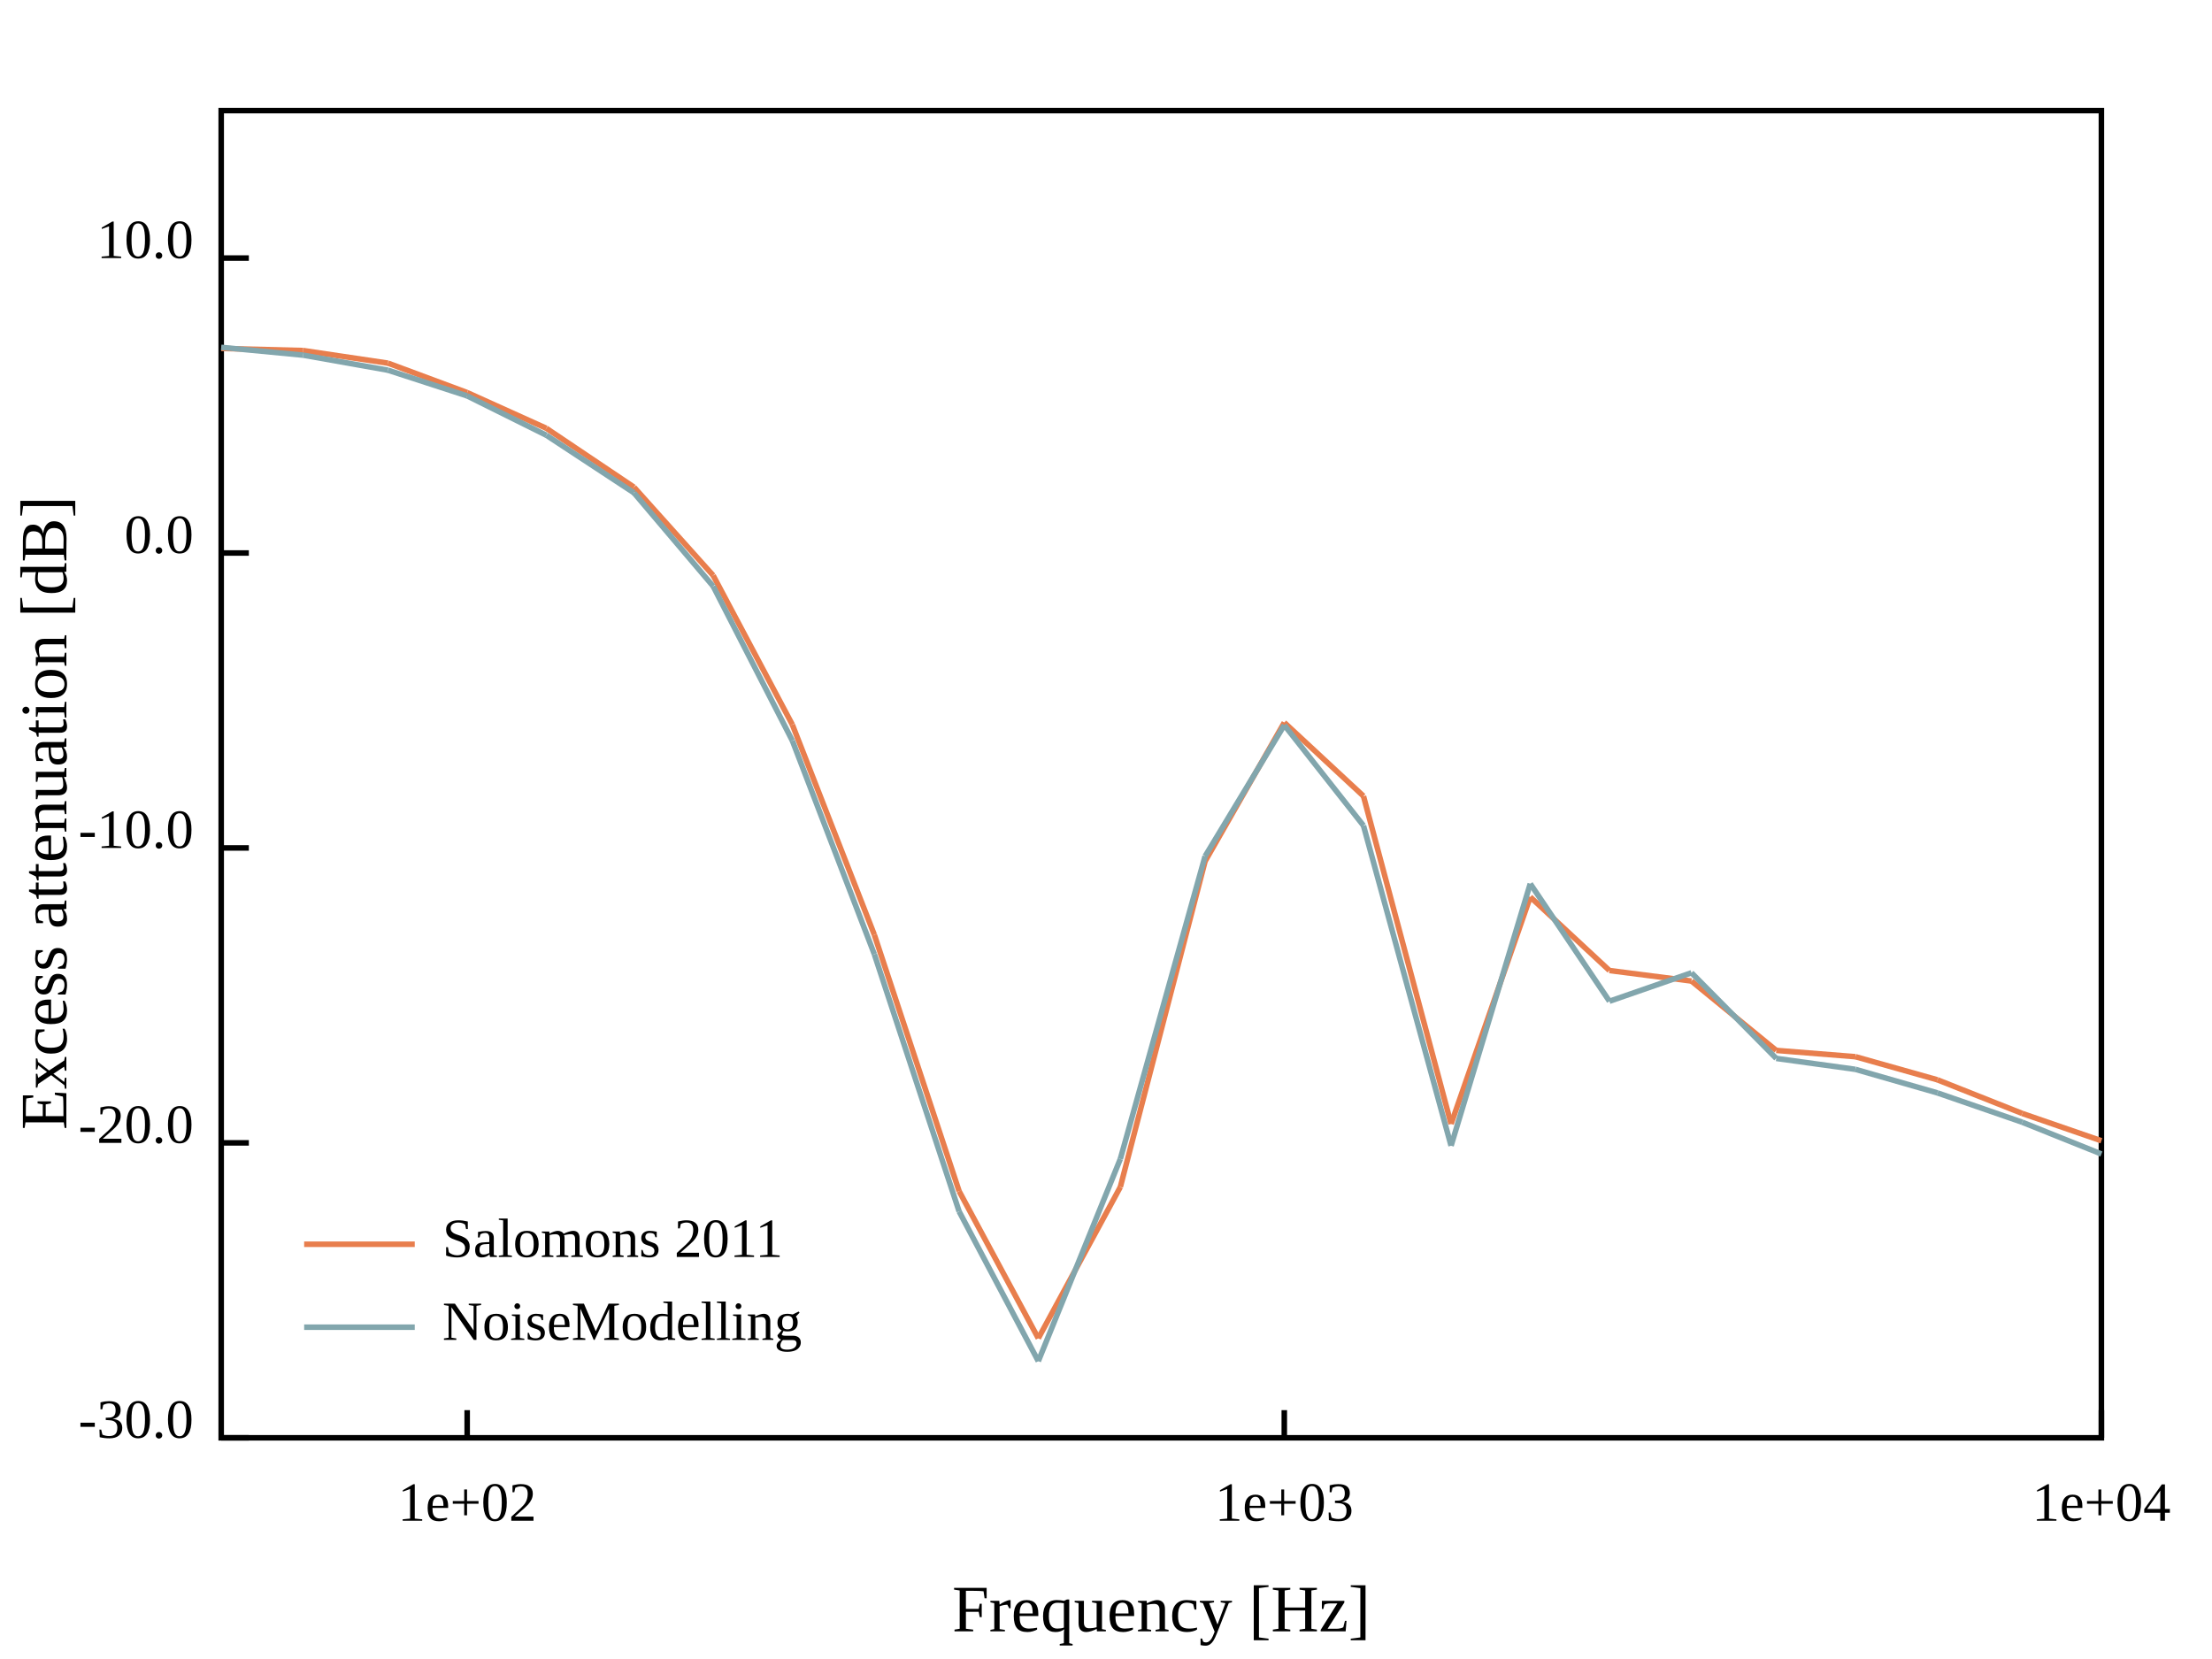
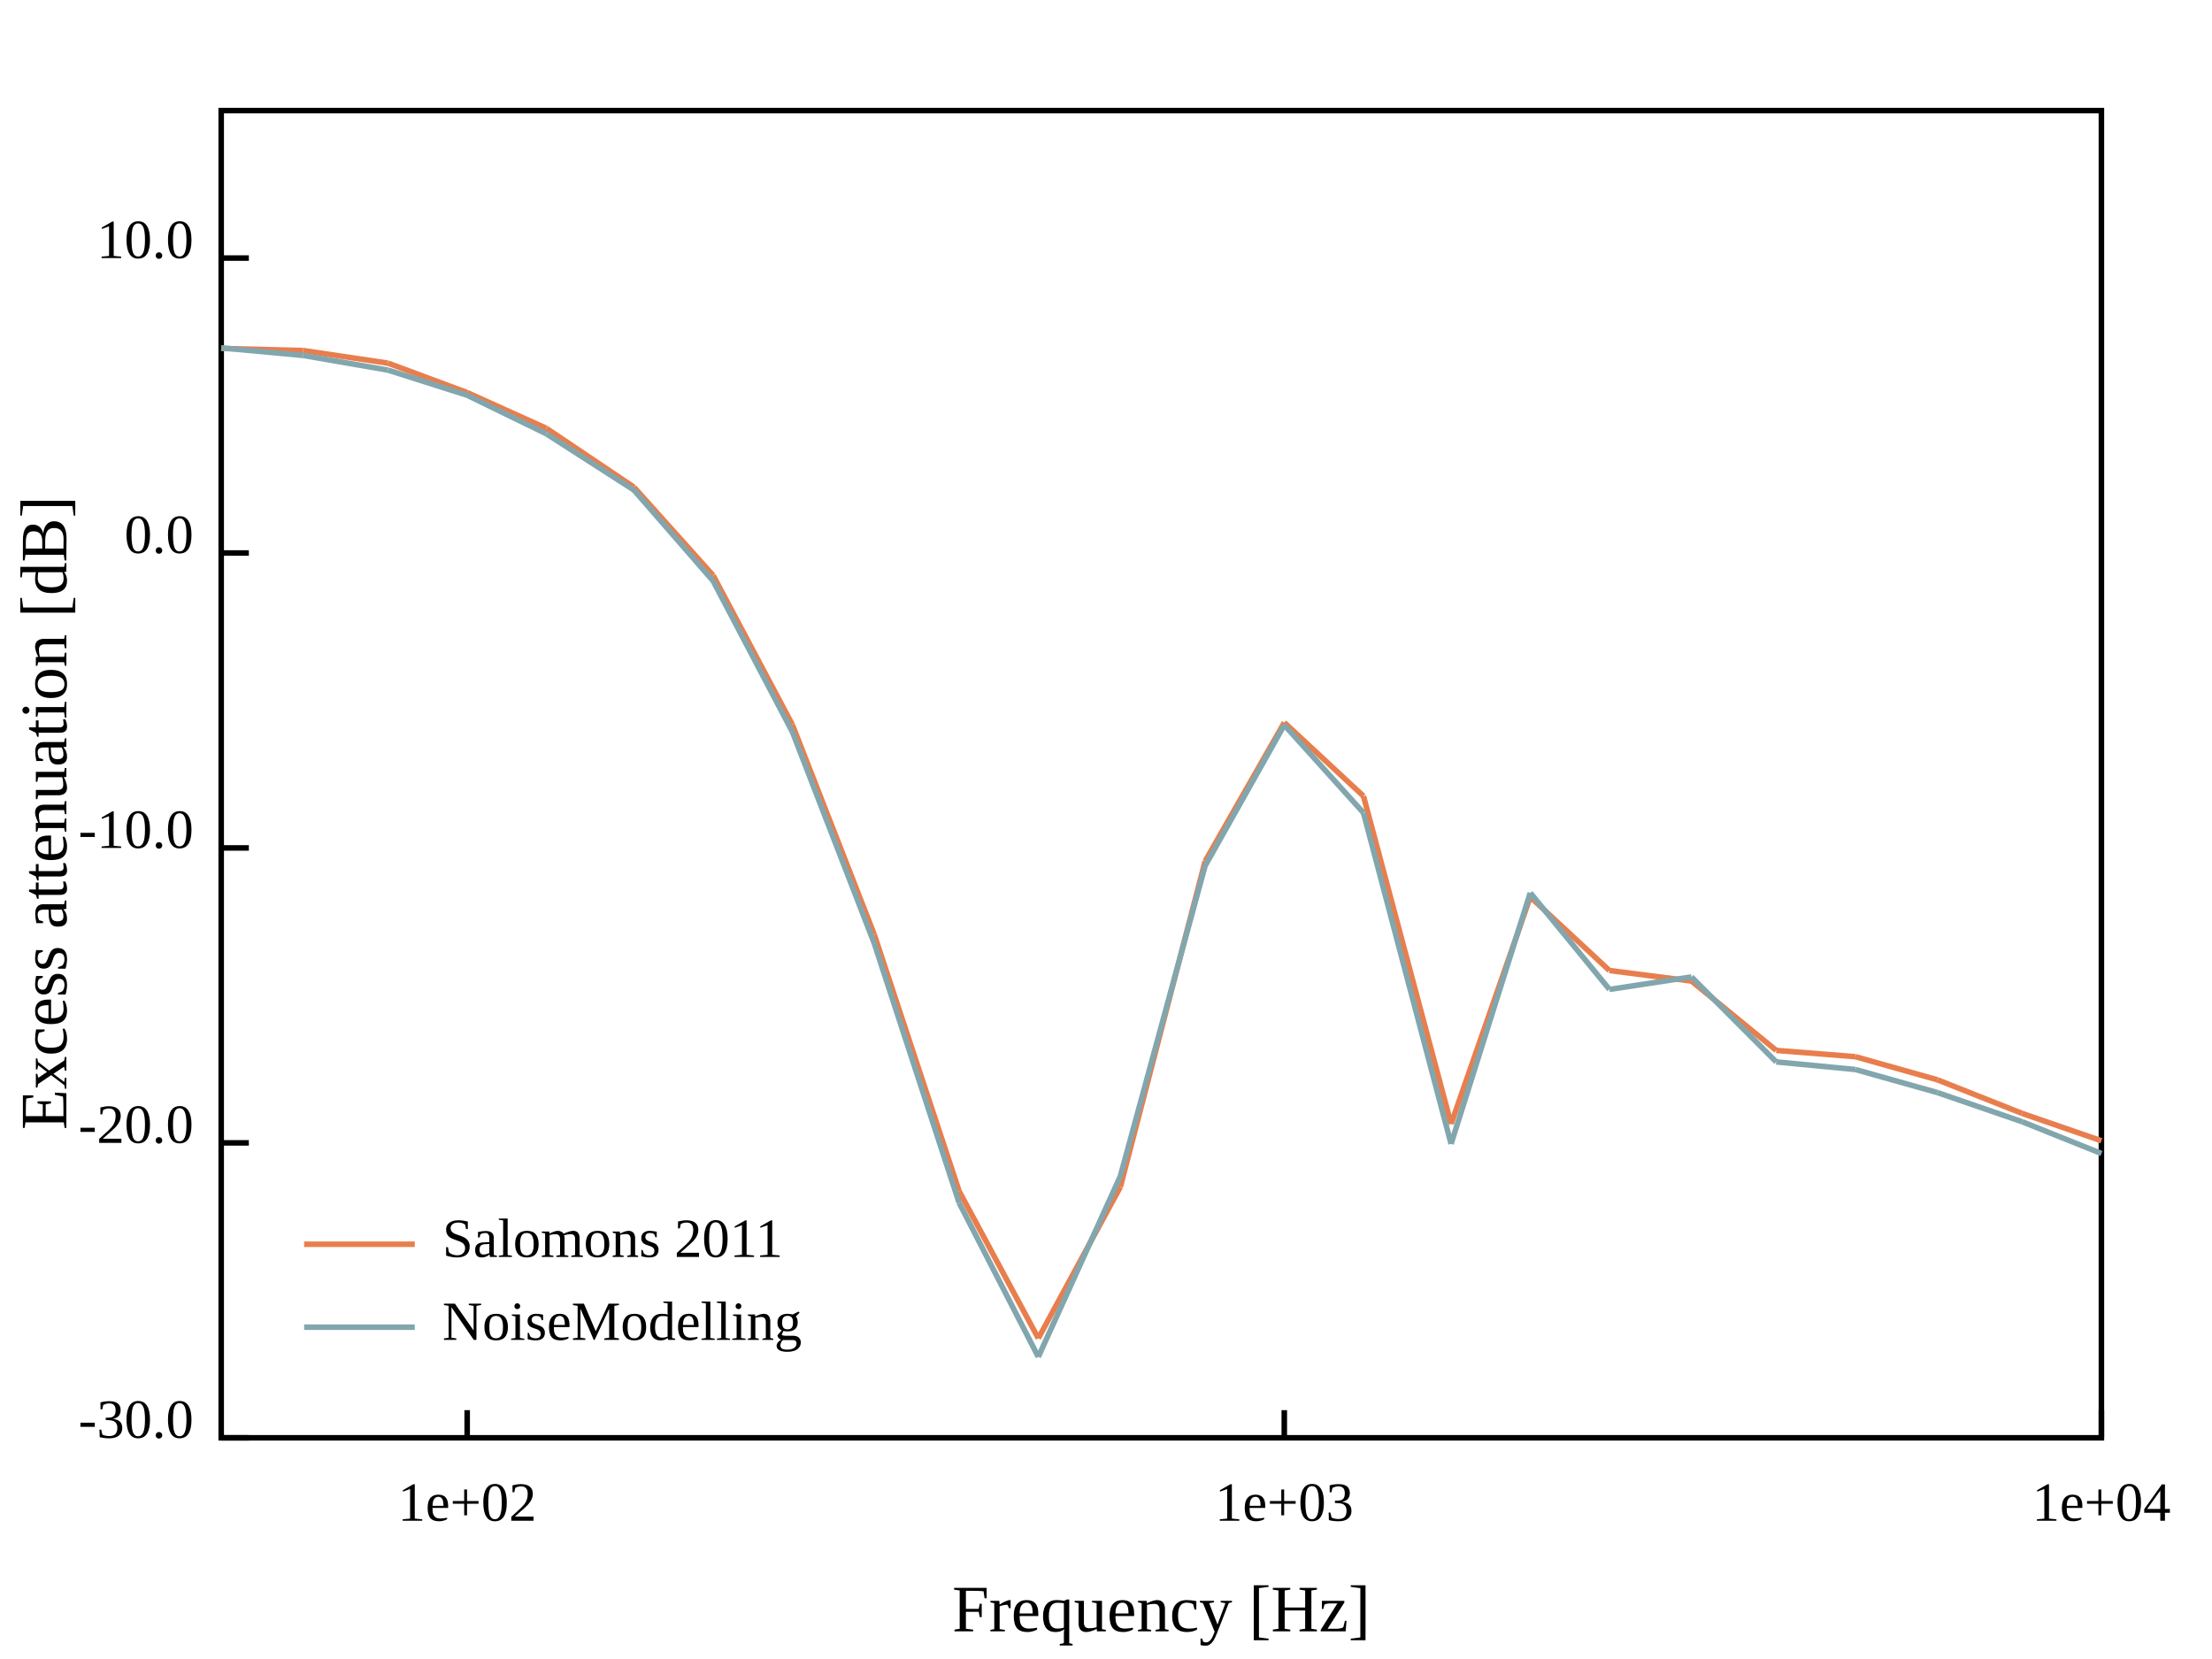
<svg xmlns="http://www.w3.org/2000/svg" height="300" width="400">
  <rect width="400" height="300" x="0" y="0" style="fill:white; stroke:none" />
  <rect width="340" height="240" x="40" y="20" style="fill:none; stroke-width:1;stroke:black" />
  <line x1="40" y1="260" x2="45" y2="260" style="fill:none; stroke-width:1; stroke:black" />
  <text x="35" y="260" text-anchor="end" style="stroke:none; fill:black; font-size:smaller">-30.0</text>
  <line x1="40" y1="206.667" x2="45" y2="206.667" style="fill:none; stroke-width:1; stroke:black" />
  <text x="35" y="206.667" text-anchor="end" style="stroke:none; fill:black; font-size:smaller">-20.0</text>
  <line x1="40" y1="153.333" x2="45" y2="153.333" style="fill:none; stroke-width:1; stroke:black" />
  <text x="35" y="153.333" text-anchor="end" style="stroke:none; fill:black; font-size:smaller">-10.0</text>
  <line x1="40" y1="100" x2="45" y2="100" style="fill:none; stroke-width:1; stroke:black" />
  <text x="35" y="100" text-anchor="end" style="stroke:none; fill:black; font-size:smaller">0.0</text>
  <line x1="40" y1="46.667" x2="45" y2="46.667" style="fill:none; stroke-width:1; stroke:black" />
  <text x="35" y="46.667" text-anchor="end" style="stroke:none; fill:black; font-size:smaller">10.0</text>
  <line x1="84.48" y1="260" x2="84.48" y2="255" style="fill:none; stroke-width:1; stroke:black" />
  <text x="84.48" y="275" text-anchor="middle" style="stroke:none; fill:black; font-size:smaller">1e+02</text>
  <line x1="232.24" y1="260" x2="232.24" y2="255" style="fill:none; stroke-width:1; stroke:black" />
  <text x="232.24" y="275" text-anchor="middle" style="stroke:none; fill:black; font-size:smaller">1e+03</text>
  <line x1="380" y1="260" x2="380" y2="255" style="fill:none; stroke-width:1; stroke:black" />
  <text x="380" y="275" text-anchor="middle" style="stroke:none; fill:black; font-size:smaller">1e+04</text>
  <line x1="40" y1="63.009" x2="54.831" y2="63.389" style="fill:none; stroke-width:1; stroke:rgb(232,126,77)" />
  <line x1="54.831" y1="63.389" x2="70.161" y2="65.669" style="fill:none; stroke-width:1; stroke:rgb(232,126,77)" />
  <line x1="70.161" y1="65.669" x2="84.48" y2="70.99" style="fill:none; stroke-width:1; stroke:rgb(232,126,77)" />
  <line x1="84.48" y1="70.99" x2="98.8" y2="77.451" style="fill:none; stroke-width:1; stroke:rgb(232,126,77)" />
  <line x1="98.8" y1="77.451" x2="114.641" y2="88.092" style="fill:none; stroke-width:1; stroke:rgb(232,126,77)" />
  <line x1="114.641" y1="88.092" x2="128.96" y2="104.054" style="fill:none; stroke-width:1; stroke:rgb(232,126,77)" />
  <line x1="128.96" y1="104.054" x2="143.28" y2="131.037" style="fill:none; stroke-width:1; stroke:rgb(232,126,77)" />
  <line x1="143.28" y1="131.037" x2="158.11" y2="169.042" style="fill:none; stroke-width:1; stroke:rgb(232,126,77)" />
  <line x1="158.11" y1="169.042" x2="173.441" y2="215.408" style="fill:none; stroke-width:1; stroke:rgb(232,126,77)" />
  <line x1="173.441" y1="215.408" x2="187.76" y2="242.011" style="fill:none; stroke-width:1; stroke:rgb(232,126,77)" />
  <line x1="187.76" y1="242.011" x2="202.591" y2="214.648" style="fill:none; stroke-width:1; stroke:rgb(232,126,77)" />
  <line x1="202.591" y1="214.648" x2="217.921" y2="155.74" style="fill:none; stroke-width:1; stroke:rgb(232,126,77)" />
  <line x1="217.921" y1="155.74" x2="232.24" y2="130.657" style="fill:none; stroke-width:1; stroke:rgb(232,126,77)" />
  <line x1="232.24" y1="130.657" x2="246.559" y2="143.959" style="fill:none; stroke-width:1; stroke:rgb(232,126,77)" />
  <line x1="246.559" y1="143.959" x2="262.401" y2="203.246" style="fill:none; stroke-width:1; stroke:rgb(232,126,77)" />
  <line x1="262.401" y1="203.246" x2="276.72" y2="162.201" style="fill:none; stroke-width:1; stroke:rgb(232,126,77)" />
  <line x1="276.72" y1="162.201" x2="291.04" y2="175.503" style="fill:none; stroke-width:1; stroke:rgb(232,126,77)" />
  <line x1="291.04" y1="175.503" x2="305.87" y2="177.403" style="fill:none; stroke-width:1; stroke:rgb(232,126,77)" />
  <line x1="305.87" y1="177.403" x2="321.2" y2="189.945" style="fill:none; stroke-width:1; stroke:rgb(232,126,77)" />
  <line x1="321.2" y1="189.945" x2="335.52" y2="191.085" style="fill:none; stroke-width:1; stroke:rgb(232,126,77)" />
  <line x1="335.52" y1="191.085" x2="350.351" y2="195.265" style="fill:none; stroke-width:1; stroke:rgb(232,126,77)" />
  <line x1="350.351" y1="195.265" x2="365.681" y2="201.346" style="fill:none; stroke-width:1; stroke:rgb(232,126,77)" />
  <line x1="365.681" y1="201.346" x2="380" y2="206.287" style="fill:none; stroke-width:1; stroke:rgb(232,126,77)" />
-   <line x1="40" y1="62.807" x2="54.831" y2="64.224" style="fill:none; stroke-width:1; stroke:rgb(130,166,173)" />
-   <line x1="54.831" y1="64.224" x2="70.161" y2="66.943" style="fill:none; stroke-width:1; stroke:rgb(130,166,173)" />
-   <line x1="70.161" y1="66.943" x2="84.48" y2="71.593" style="fill:none; stroke-width:1; stroke:rgb(130,166,173)" />
-   <line x1="84.48" y1="71.593" x2="98.8" y2="78.707" style="fill:none; stroke-width:1; stroke:rgb(130,166,173)" />
-   <line x1="98.8" y1="78.707" x2="114.641" y2="89.121" style="fill:none; stroke-width:1; stroke:rgb(130,166,173)" />
-   <line x1="114.641" y1="89.121" x2="128.96" y2="106.008" style="fill:none; stroke-width:1; stroke:rgb(130,166,173)" />
-   <line x1="128.96" y1="106.008" x2="143.28" y2="133.934" style="fill:none; stroke-width:1; stroke:rgb(130,166,173)" />
-   <line x1="143.28" y1="133.934" x2="158.11" y2="172.56" style="fill:none; stroke-width:1; stroke:rgb(130,166,173)" />
-   <line x1="158.11" y1="172.56" x2="173.441" y2="219.074" style="fill:none; stroke-width:1; stroke:rgb(130,166,173)" />
-   <line x1="173.441" y1="219.074" x2="187.76" y2="246.149" style="fill:none; stroke-width:1; stroke:rgb(130,166,173)" />
-   <line x1="187.76" y1="246.149" x2="202.591" y2="209.575" style="fill:none; stroke-width:1; stroke:rgb(130,166,173)" />
-   <line x1="202.591" y1="209.575" x2="217.921" y2="154.823" style="fill:none; stroke-width:1; stroke:rgb(130,166,173)" />
-   <line x1="217.921" y1="154.823" x2="232.24" y2="131.126" style="fill:none; stroke-width:1; stroke:rgb(130,166,173)" />
-   <line x1="232.24" y1="131.126" x2="246.559" y2="149.297" style="fill:none; stroke-width:1; stroke:rgb(130,166,173)" />
-   <line x1="246.559" y1="149.297" x2="262.401" y2="207.192" style="fill:none; stroke-width:1; stroke:rgb(130,166,173)" />
-   <line x1="262.401" y1="207.192" x2="276.72" y2="159.804" style="fill:none; stroke-width:1; stroke:rgb(130,166,173)" />
-   <line x1="276.72" y1="159.804" x2="291.04" y2="181.055" style="fill:none; stroke-width:1; stroke:rgb(130,166,173)" />
-   <line x1="291.04" y1="181.055" x2="305.87" y2="175.911" style="fill:none; stroke-width:1; stroke:rgb(130,166,173)" />
-   <line x1="305.87" y1="175.911" x2="321.2" y2="191.396" style="fill:none; stroke-width:1; stroke:rgb(130,166,173)" />
-   <line x1="321.2" y1="191.396" x2="335.52" y2="193.372" style="fill:none; stroke-width:1; stroke:rgb(130,166,173)" />
-   <line x1="335.52" y1="193.372" x2="350.351" y2="197.632" style="fill:none; stroke-width:1; stroke:rgb(130,166,173)" />
-   <line x1="350.351" y1="197.632" x2="365.681" y2="202.934" style="fill:none; stroke-width:1; stroke:rgb(130,166,173)" />
-   <line x1="365.681" y1="202.934" x2="380" y2="208.679" style="fill:none; stroke-width:1; stroke:rgb(130,166,173)" />
+   <line x1="40" y1="62.899" x2="54.831" y2="64.277" style="fill:none; stroke-width:1; stroke:rgb(130,166,173)" />
+   <line x1="54.831" y1="64.277" x2="70.161" y2="66.929" style="fill:none; stroke-width:1; stroke:rgb(130,166,173)" />
+   <line x1="70.161" y1="66.929" x2="84.48" y2="71.47" style="fill:none; stroke-width:1; stroke:rgb(130,166,173)" />
+   <line x1="84.48" y1="71.47" x2="98.8" y2="78.446" style="fill:none; stroke-width:1; stroke:rgb(130,166,173)" />
+   <line x1="98.8" y1="78.446" x2="114.641" y2="88.622" style="fill:none; stroke-width:1; stroke:rgb(130,166,173)" />
+   <line x1="114.641" y1="88.622" x2="128.96" y2="105.062" style="fill:none; stroke-width:1; stroke:rgb(130,166,173)" />
+   <line x1="128.96" y1="105.062" x2="143.28" y2="132.327" style="fill:none; stroke-width:1; stroke:rgb(130,166,173)" />
+   <line x1="143.28" y1="132.327" x2="158.11" y2="170.639" style="fill:none; stroke-width:1; stroke:rgb(130,166,173)" />
+   <line x1="158.11" y1="170.639" x2="173.441" y2="217.504" style="fill:none; stroke-width:1; stroke:rgb(130,166,173)" />
+   <line x1="173.441" y1="217.504" x2="187.76" y2="245.37" style="fill:none; stroke-width:1; stroke:rgb(130,166,173)" />
+   <line x1="187.76" y1="245.37" x2="202.591" y2="212.7" style="fill:none; stroke-width:1; stroke:rgb(130,166,173)" />
+   <line x1="202.591" y1="212.7" x2="217.921" y2="156.577" style="fill:none; stroke-width:1; stroke:rgb(130,166,173)" />
+   <line x1="217.921" y1="156.577" x2="232.24" y2="131.102" style="fill:none; stroke-width:1; stroke:rgb(130,166,173)" />
+   <line x1="232.24" y1="131.102" x2="246.559" y2="146.983" style="fill:none; stroke-width:1; stroke:rgb(130,166,173)" />
+   <line x1="246.559" y1="146.983" x2="262.401" y2="206.856" style="fill:none; stroke-width:1; stroke:rgb(130,166,173)" />
+   <line x1="262.401" y1="206.856" x2="276.72" y2="161.454" style="fill:none; stroke-width:1; stroke:rgb(130,166,173)" />
+   <line x1="276.72" y1="161.454" x2="291.04" y2="178.915" style="fill:none; stroke-width:1; stroke:rgb(130,166,173)" />
+   <line x1="291.04" y1="178.915" x2="305.87" y2="176.658" style="fill:none; stroke-width:1; stroke:rgb(130,166,173)" />
+   <line x1="305.87" y1="176.658" x2="321.2" y2="192.025" style="fill:none; stroke-width:1; stroke:rgb(130,166,173)" />
+   <line x1="321.2" y1="192.025" x2="335.52" y2="193.404" style="fill:none; stroke-width:1; stroke:rgb(130,166,173)" />
+   <line x1="335.52" y1="193.404" x2="350.351" y2="197.575" style="fill:none; stroke-width:1; stroke:rgb(130,166,173)" />
+   <line x1="350.351" y1="197.575" x2="365.681" y2="202.85" style="fill:none; stroke-width:1; stroke:rgb(130,166,173)" />
+   <line x1="365.681" y1="202.85" x2="380" y2="208.59" style="fill:none; stroke-width:1; stroke:rgb(130,166,173)" />
  <text x="210" y="295" text-anchor="middle" style="stroke:none; fill:black">Frequency [Hz]</text>
  <text x="5" y="140" transform="rotate(-90, 12, 140)" text-anchor="middle" style="stroke:none; fill:black">Excess attenuation [dB]</text>
  <line x1="55" y1="225" x2="75" y2="225" style="fill:none; stroke-width:1; stroke:rgb(232,126,77)" />
  <text x="80" y="225" dominant-baseline="middle" style="stroke:none; fill:black; font-size:smaller">Salomons 2011</text>
  <line x1="55" y1="240" x2="75" y2="240" style="fill:none; stroke-width:1; stroke:rgb(130,166,173)" />
  <text x="80" y="240" dominant-baseline="middle" style="stroke:none; fill:black; font-size:smaller">NoiseModelling</text>
</svg>
